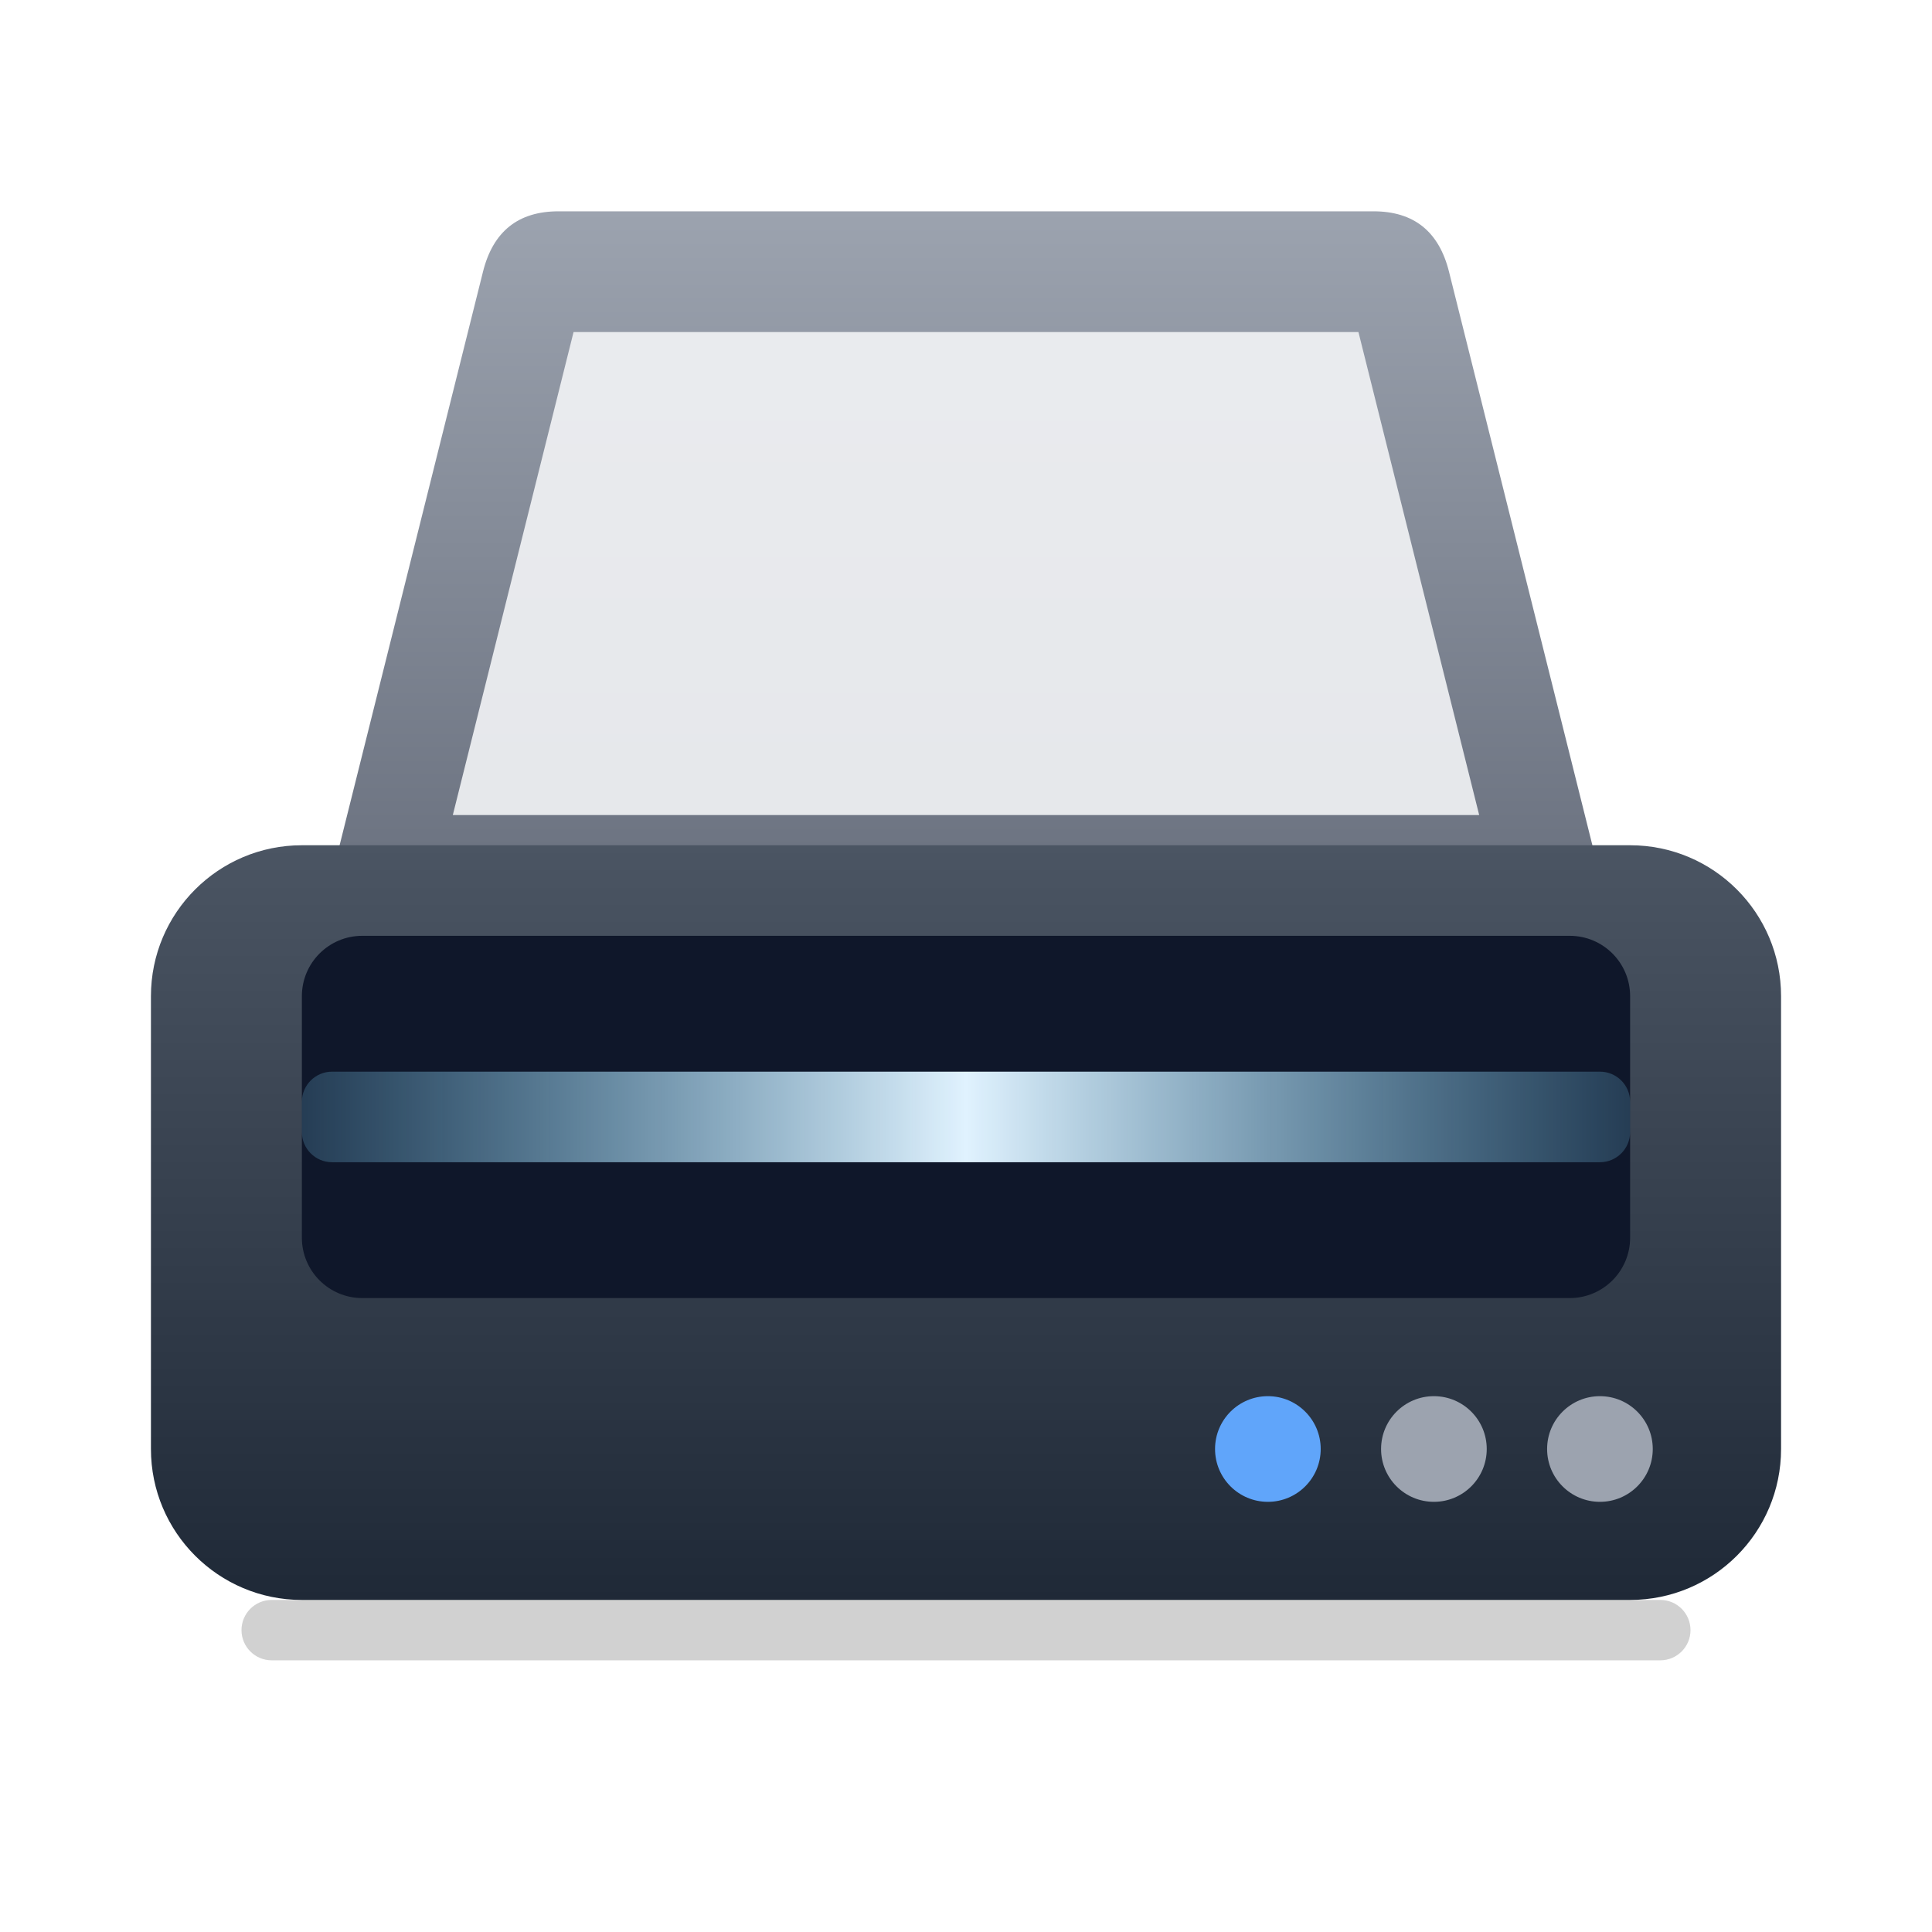
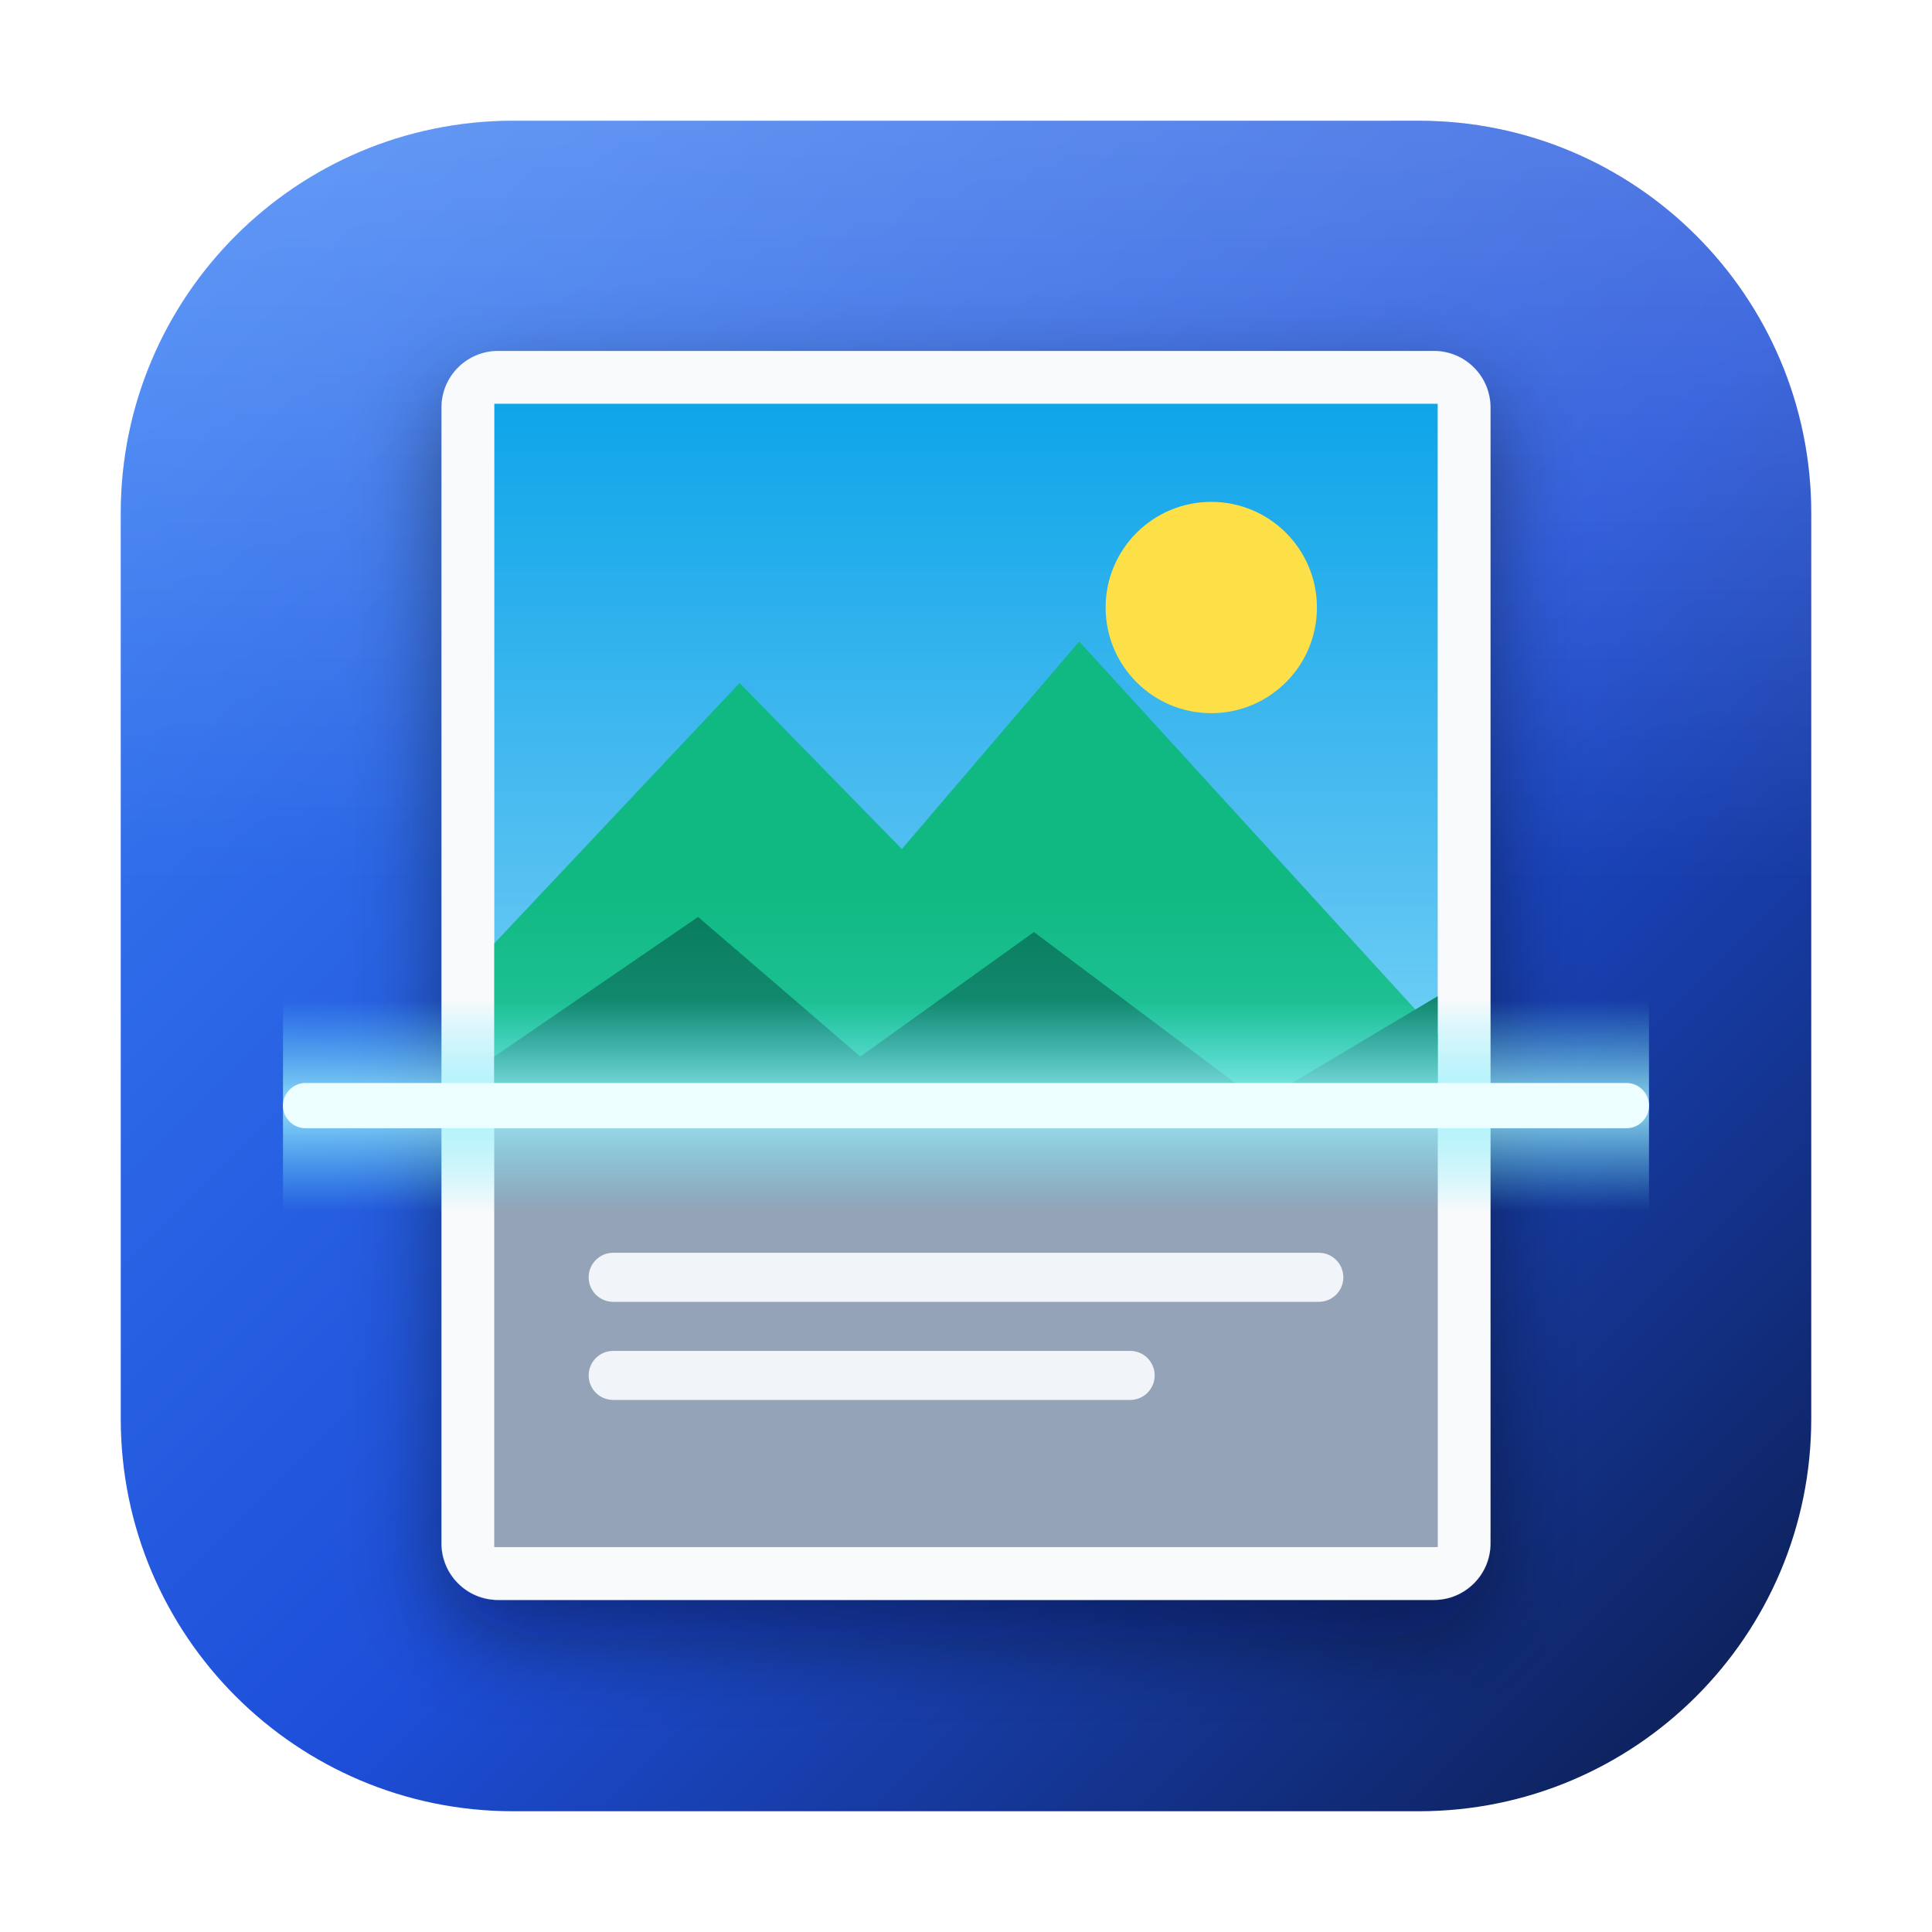
- <svg xmlns="http://www.w3.org/2000/svg" width="128" height="128" viewBox="0 0 128 128">
+ <svg xmlns="http://www.w3.org/2000/svg" width="1024" height="1024" viewBox="0 0 1024 1024">
  <defs>
-     <linearGradient id="body" x1="0" y1="0" x2="0" y2="1">
-       <stop offset="0" stop-color="#4b5563" />
-       <stop offset="1" stop-color="#1f2937" />
+     <linearGradient id="tile" x1="0" y1="0" x2="1" y2="1">
+       <stop offset="0" stop-color="#3b82f6" />
+       <stop offset="0.55" stop-color="#1d4ed8" />
+       <stop offset="1" stop-color="#0b1b4a" />
    </linearGradient>
-     <linearGradient id="lid" x1="0" y1="0" x2="0" y2="1">
-       <stop offset="0" stop-color="#9ca3af" />
-       <stop offset="1" stop-color="#6b7280" />
+     <linearGradient id="sheen" x1="0" y1="0" x2="0" y2="1">
+       <stop offset="0" stop-color="#ffffff" stop-opacity="0.22" />
+       <stop offset="0.45" stop-color="#ffffff" stop-opacity="0" />
    </linearGradient>
-     <linearGradient id="beam" x1="0" y1="0" x2="1" y2="0">
-       <stop offset="0" stop-color="#7dd3fc" stop-opacity="0.2" />
-       <stop offset="0.5" stop-color="#e0f2fe" />
-       <stop offset="1" stop-color="#7dd3fc" stop-opacity="0.2" />
+     <linearGradient id="sky" x1="0" y1="0" x2="0" y2="1">
+       <stop offset="0" stop-color="#0ea5e9" />
+       <stop offset="1" stop-color="#bae6fd" />
    </linearGradient>
+     <linearGradient id="glow" x1="0" y1="0" x2="0" y2="1">
+       <stop offset="0" stop-color="#67e8f9" stop-opacity="0" />
+       <stop offset="0.5" stop-color="#a5f3fc" stop-opacity="0.85" />
+       <stop offset="1" stop-color="#67e8f9" stop-opacity="0" />
+     </linearGradient>
+     <linearGradient id="trail" x1="0" y1="0" x2="0" y2="1">
+       <stop offset="0" stop-color="#67e8f9" stop-opacity="0" />
+       <stop offset="1" stop-color="#67e8f9" stop-opacity="0.28" />
+     </linearGradient>
+     <clipPath id="above">
+       <rect x="262" y="214" width="500" height="372" />
+     </clipPath>
+     <clipPath id="below">
+       <rect x="262" y="586" width="500" height="234" />
+     </clipPath>
+     <filter id="shadow" x="-30%" y="-30%" width="160%" height="160%">
+       <feDropShadow dx="0" dy="20" stdDeviation="24" flood-color="#020617" flood-opacity="0.45" />
+     </filter>
  </defs>
-   <path d="M22 58 L32 18 Q33 14 37 14 L91 14 Q95 14 96 18 L106 58 Z" fill="url(#lid)" />
-   <path d="M30 54 L38 22 L90 22 L98 54 Z" fill="#f3f4f6" opacity="0.9" />
-   <rect x="10" y="56" width="108" height="50" rx="10" fill="url(#body)" />
-   <rect x="20" y="62" width="88" height="24" rx="4" fill="#0f172a" />
-   <rect x="20" y="71" width="88" height="6" rx="2" fill="url(#beam)" />
-   <circle cx="84" cy="96" r="3.5" fill="#60a5fa" />
-   <circle cx="95" cy="96" r="3.5" fill="#9ca3af" />
-   <circle cx="106" cy="96" r="3.5" fill="#9ca3af" />
-   <rect x="16" y="106" width="96" height="4" rx="2" fill="#000" opacity="0.18" />
+   <rect x="64" y="64" width="896" height="896" rx="208" fill="url(#tile)" />
+   <rect x="64" y="64" width="896" height="896" rx="208" fill="url(#sheen)" />
+   <rect x="234" y="186" width="556" height="662" rx="30" fill="#f8fafc" filter="url(#shadow)" />
+   <g clip-path="url(#above)">
+     <rect x="262" y="214" width="500" height="606" fill="url(#sky)" />
+     <circle cx="642" cy="322" r="56" fill="#fde047" />
+     <path d="M262 820 L262 500 L392 362 L478 450 L572 340 L762 548 L762 820 Z" fill="#10b981" />
+     <path d="M262 820 L262 560 L370 486 L456 560 L548 494 L668 584 L762 528 L762 820 Z" fill="#047857" />
+   </g>
+   <g clip-path="url(#below)">
+     <rect x="262" y="214" width="500" height="606" fill="#e2e8f0" />
+     <path d="M262 820 L262 500 L392 362 L478 450 L572 340 L762 548 L762 820 Z" fill="#cbd5e1" />
+     <path d="M262 820 L262 560 L370 486 L456 560 L548 494 L668 584 L762 528 L762 820 Z" fill="#94a3b8" />
+     <rect x="312" y="664" width="400" height="26" rx="13" fill="#f1f5f9" />
+     <rect x="312" y="716" width="300" height="26" rx="13" fill="#f1f5f9" />
+   </g>
+   <rect x="262" y="470" width="500" height="116" fill="url(#trail)" />
+   <rect x="150" y="530" width="724" height="112" fill="url(#glow)" />
+   <rect x="150" y="574" width="724" height="24" rx="12" fill="#ecfeff" />
</svg>
